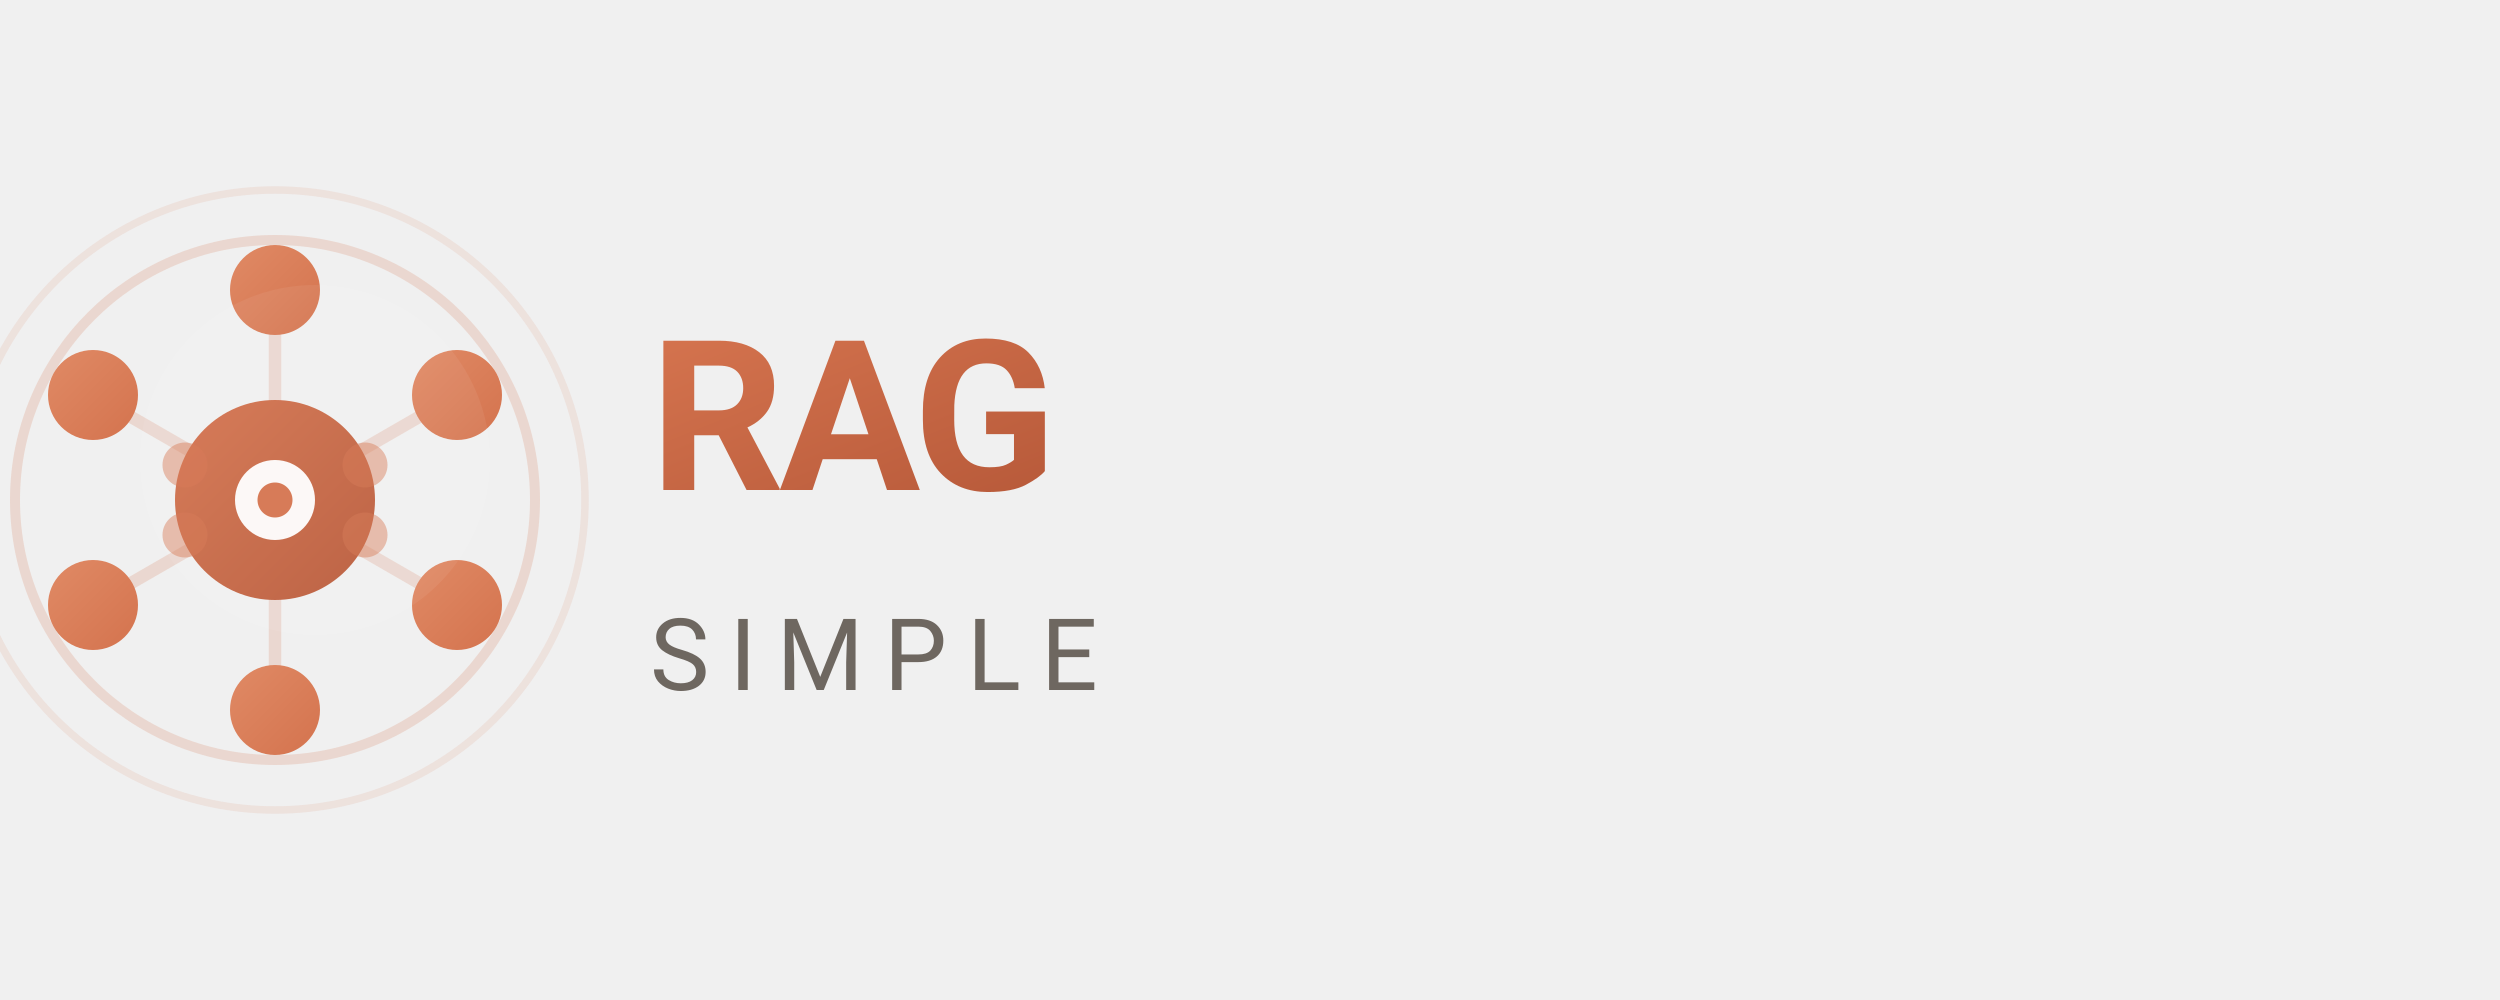
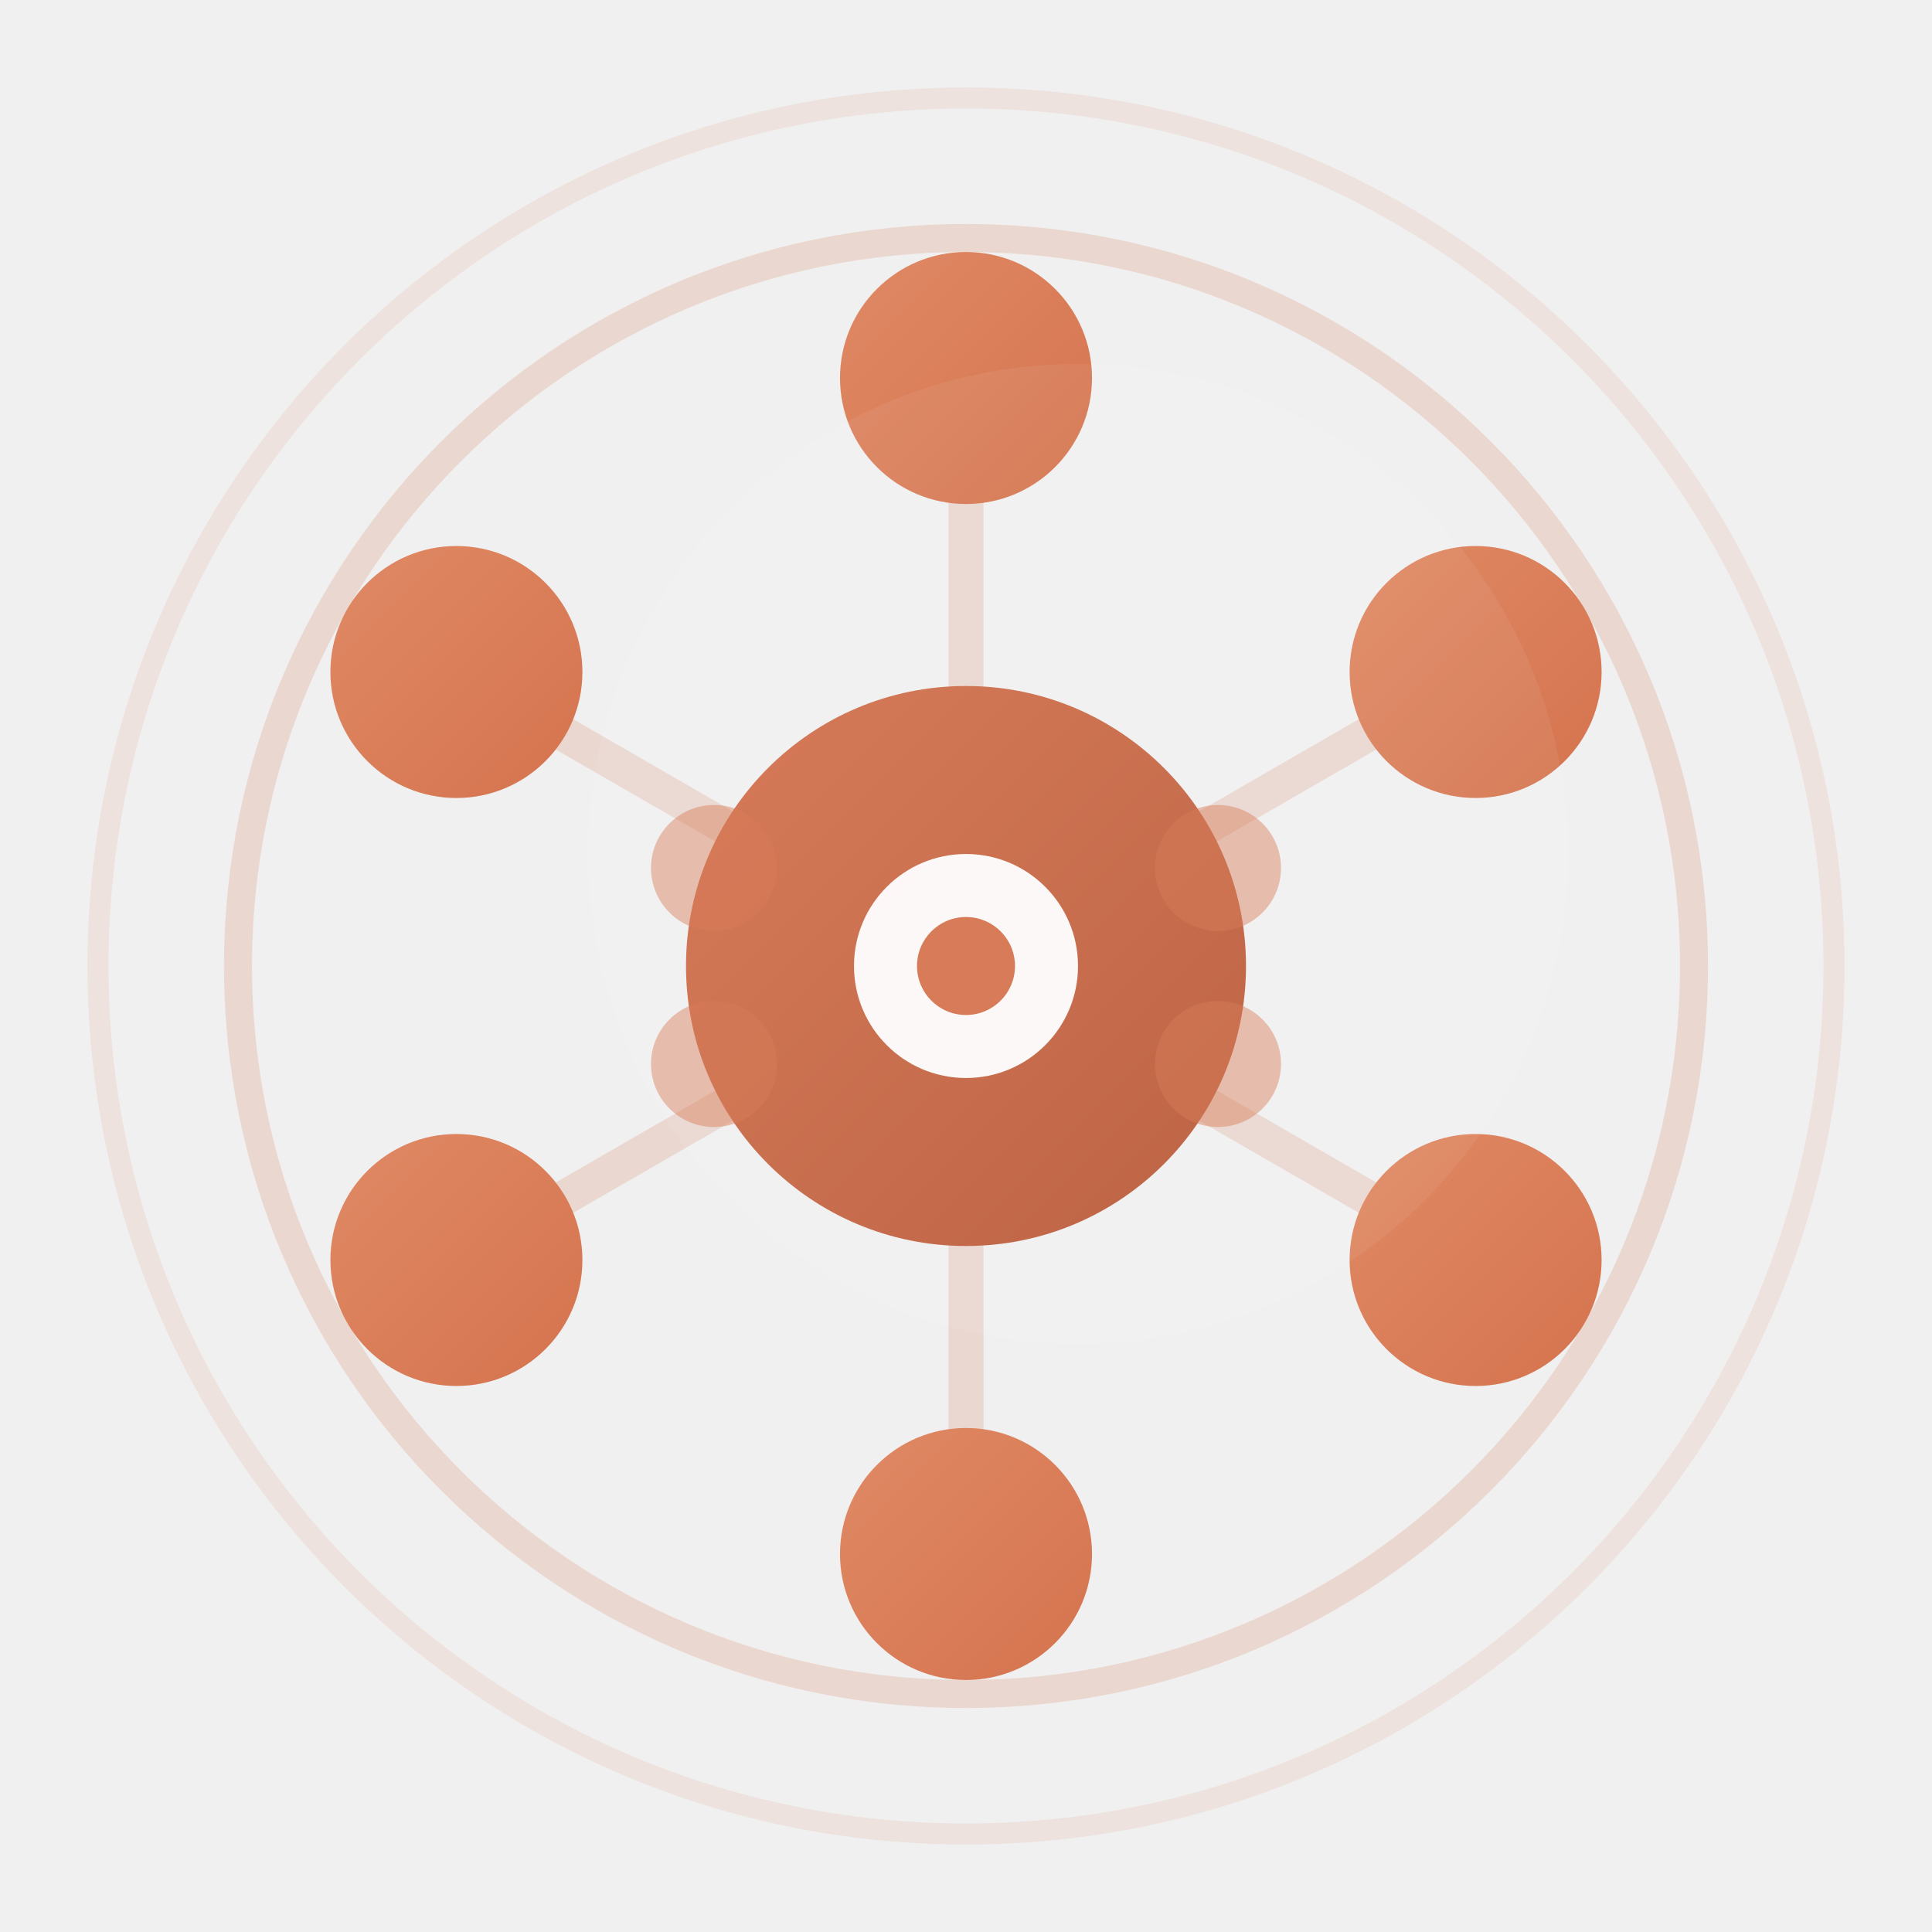
- <svg xmlns="http://www.w3.org/2000/svg" viewBox="0 0 500 200">
+ <svg xmlns="http://www.w3.org/2000/svg" viewBox="-14 31 138 138" role="img" aria-label="AskFlow">
  <defs>
    <linearGradient id="brandGrad" x1="0%" y1="0%" x2="100%" y2="100%">
      <stop offset="0%" style="stop-color:#d4734e" />
      <stop offset="100%" style="stop-color:#b85a3a" />
    </linearGradient>
    <linearGradient id="nodeGrad" x1="0%" y1="0%" x2="100%" y2="100%">
      <stop offset="0%" style="stop-color:#e08a65" />
      <stop offset="100%" style="stop-color:#d4734e" />
    </linearGradient>
  </defs>
  <g transform="translate(55, 100)">
    <circle cx="0" cy="0" r="62" fill="none" stroke="#d4734e" stroke-width="1.5" opacity="0.12" />
    <circle cx="0" cy="0" r="52" fill="none" stroke="#d4734e" stroke-width="2" opacity="0.2" />
    <line x1="0" y1="-42" x2="0" y2="42" stroke="#d4734e" stroke-width="2.5" opacity="0.2" />
    <line x1="-36.4" y1="-21" x2="36.4" y2="21" stroke="#d4734e" stroke-width="2.5" opacity="0.2" />
    <line x1="-36.4" y1="21" x2="36.4" y2="-21" stroke="#d4734e" stroke-width="2.5" opacity="0.2" />
    <circle cx="0" cy="0" r="20" fill="url(#brandGrad)" />
    <circle cx="0" cy="0" r="8" fill="#fff" opacity="0.95" />
    <circle cx="0" cy="0" r="3.5" fill="#d4734e" />
    <circle cx="0" cy="-42" r="9" fill="url(#nodeGrad)" />
    <circle cx="36.4" cy="-21" r="9" fill="url(#nodeGrad)" />
    <circle cx="36.4" cy="21" r="9" fill="url(#nodeGrad)" />
    <circle cx="0" cy="42" r="9" fill="url(#nodeGrad)" />
    <circle cx="-36.4" cy="21" r="9" fill="url(#nodeGrad)" />
    <circle cx="-36.4" cy="-21" r="9" fill="url(#nodeGrad)" />
    <circle cx="-18" cy="-7" r="4.5" fill="#d4734e" opacity="0.45" />
    <circle cx="18" cy="-7" r="4.5" fill="#d4734e" opacity="0.45" />
    <circle cx="-18" cy="7" r="4.5" fill="#d4734e" opacity="0.45" />
    <circle cx="18" cy="7" r="4.5" fill="#d4734e" opacity="0.45" />
    <circle cx="8" cy="-8" r="35" fill="#fff" opacity="0.06" />
  </g>
-   <text x="130" y="98" font-family="-apple-system, BlinkMacSystemFont, 'Segoe UI', Roboto, system-ui, sans-serif" font-size="42" font-weight="700" fill="url(#brandGrad)" letter-spacing="-1">RAG</text>
-   <text x="130" y="138" font-family="-apple-system, BlinkMacSystemFont, 'Segoe UI', Roboto, system-ui, sans-serif" font-size="20" font-weight="400" fill="#6e6760" letter-spacing="4">SIMPLE</text>
</svg>
